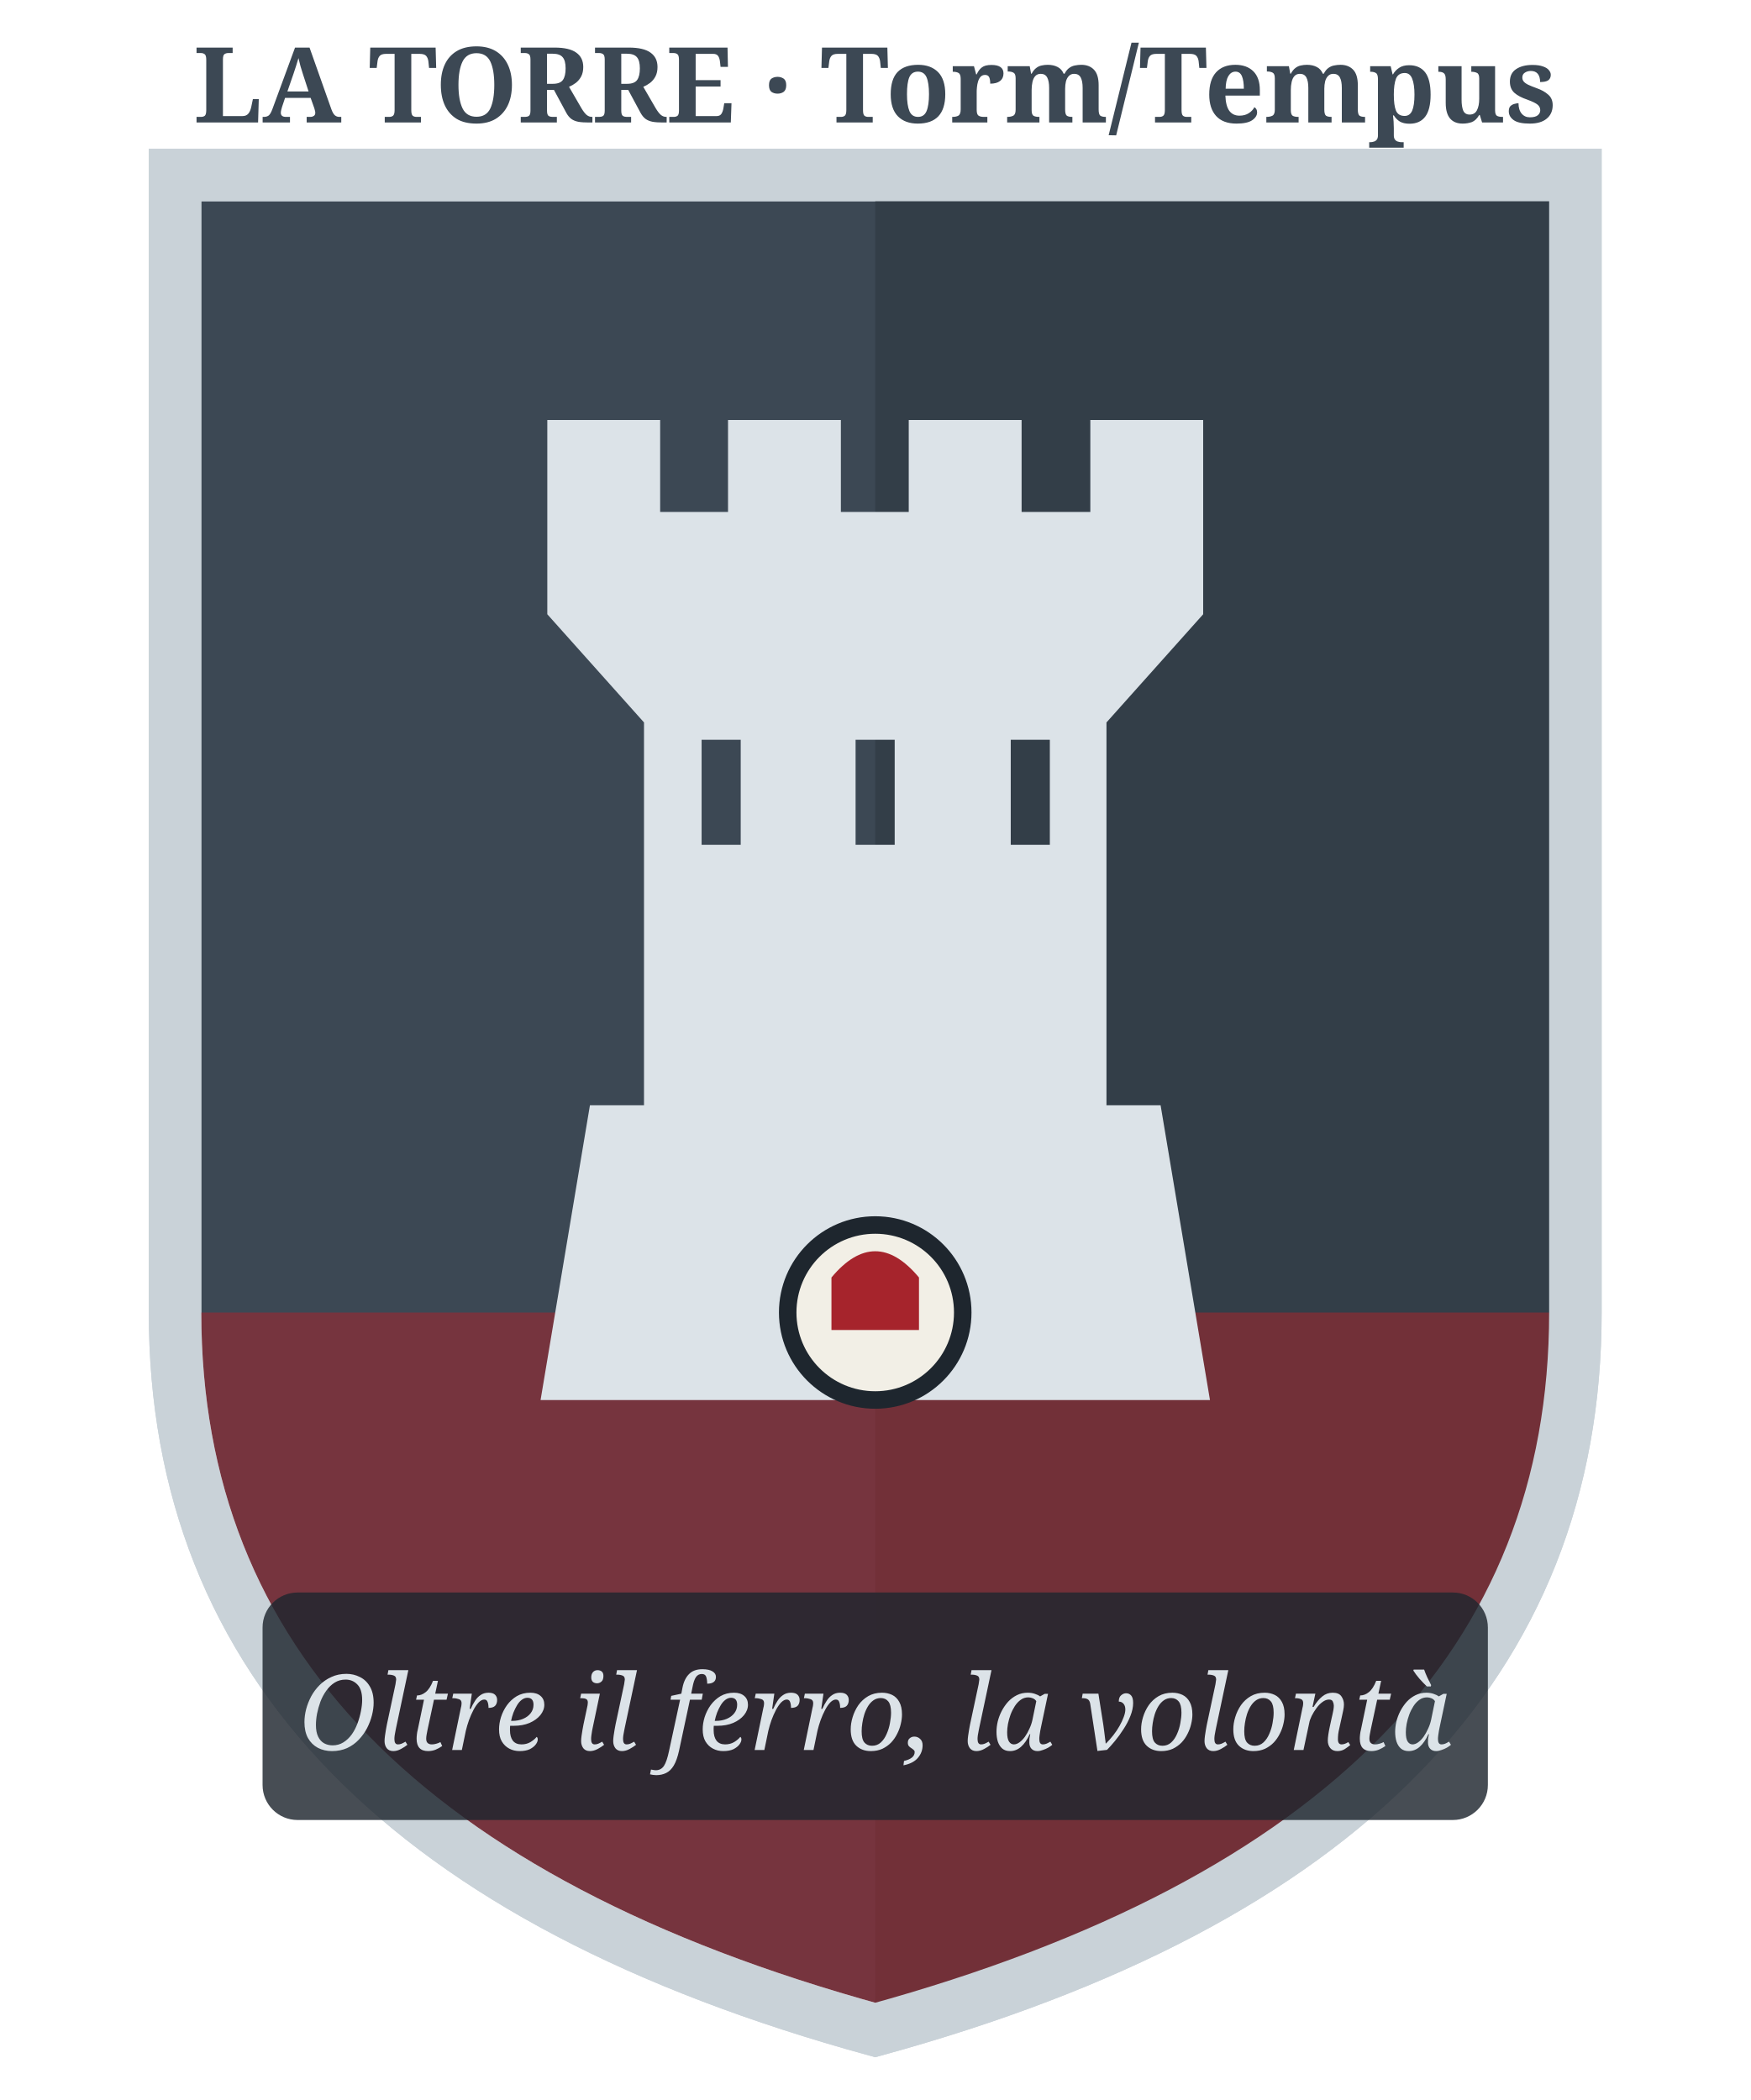
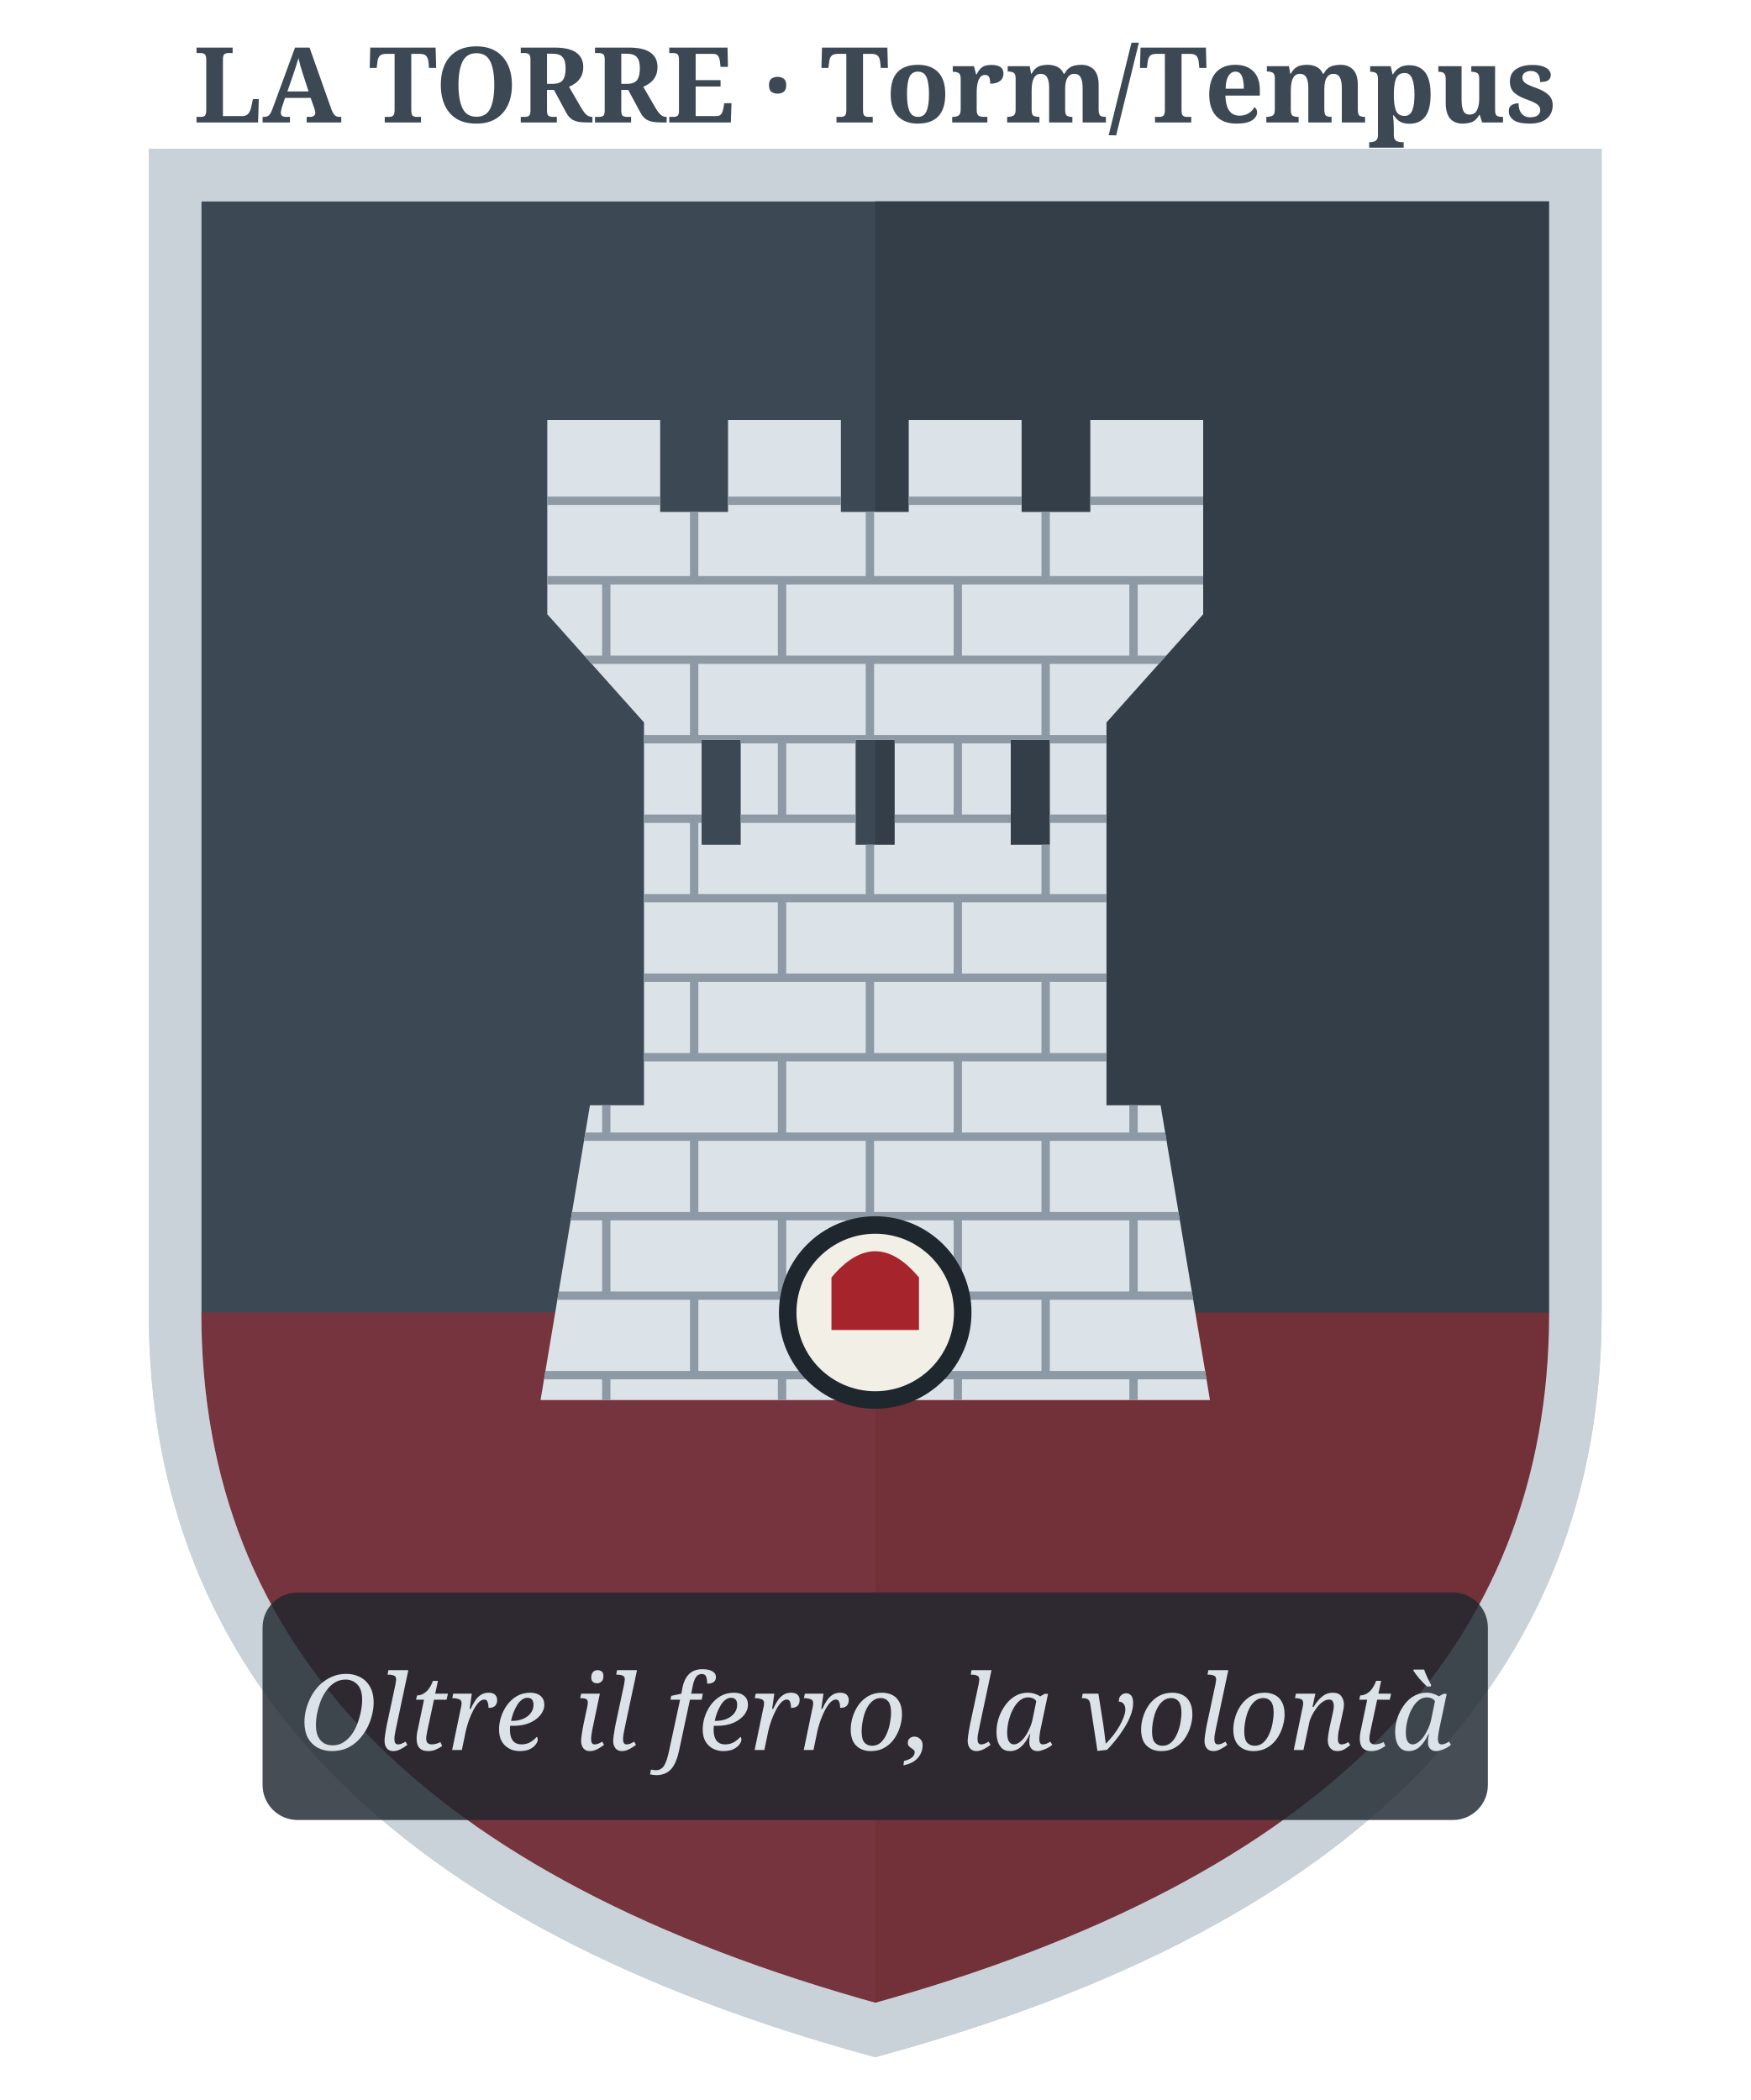
<svg xmlns="http://www.w3.org/2000/svg" viewBox="0 0 200 240" width="200" height="240" role="img" aria-label="Stemma Contrada della Torre — distretto The Iron Bastion">
  <defs>
    <clipPath id="t2">
      <path d="M20 20 H180 V150 Q180 210 100 232 Q20 210 20 150 Z" />
+     </clipPath>
+     <clipPath id="t2-conci">
+       <path d="M97.812 23.375v92.875l46.22 51.72V351h-25.845L94.594 491.906H414.53L390.938 351h-25.875V167.97l46.22-51.72V23.375h-53.938v43.97H324.5v-43.97h-53.938v43.97h-32.437v-43.97h-53.938v43.97H151.75v-43.97H97.812zm73.75 152.875h18.688v50.22h-18.688v-50.22zm73.594 0h18.688v50.22h-18.688v-50.22zm74.156 0H338v50.22h-18.688v-50.22z" />
    </clipPath>
  </defs>
  <path d="M20 20 H180 V150 Q180 210 100 232 Q20 210 20 150 Z" fill="#3c4854" stroke="#c9d2d8" stroke-width="6" />
  <g clip-path="url(#t2)">
    <path d="M100 20 L180 20 V150 Q180 210 100 232 Z" fill="#333e48" />
    <path d="M20 150 Q20 210 100 232 Q180 210 180 150 Z" fill="#a6242c" opacity="0.55" />
-     <g fill="#dce3e8">
-       <g transform="translate(39.15 42.41) scale(0.23906)">
-         <path d="M97.812 23.375v92.875l46.22 51.72V351h-25.845L94.594 491.906H414.53L390.938 351h-25.875V167.97l46.22-51.72V23.375h-53.938v43.97H324.5v-43.97h-53.938v43.97h-32.437v-43.97h-53.938v43.97H151.75v-43.97H97.812zm73.75 152.875h18.688v50.22h-18.688v-50.22zm73.594 0h18.688v50.22h-18.688v-50.22zm74.156 0H338v50.22h-18.688v-50.22z" />
+     <g transform="translate(39.15 42.41) scale(0.23906)">
+       <path d="M97.812 23.375v92.875l46.22 51.72V351h-25.845L94.594 491.906H414.53L390.938 351h-25.875V167.97l46.22-51.72V23.375h-53.938v43.97H324.5v-43.97h-53.938v43.97h-32.437v-43.97h-53.938v43.97H151.75v-43.97H97.812zm73.75 152.875h18.688v50.22h-18.688v-50.22zm73.594 0h18.688v50.22h-18.688v-50.22zm74.156 0H338v50.22h-18.688v-50.22z" fill="#dce3e8" />
+       <g clip-path="url(#t2-conci)" stroke="#8d9aa6" stroke-width="4" fill="none">
+         <line x1="80" y1="62" x2="430" y2="62" />
+         <line x1="84" y1="62" x2="84" y2="100" />
+         <line x1="168" y1="62" x2="168" y2="100" />
+         <line x1="252" y1="62" x2="252" y2="100" />
+         <line x1="336" y1="62" x2="336" y2="100" />
+         <line x1="420" y1="62" x2="420" y2="100" />
+         <line x1="80" y1="100" x2="430" y2="100" />
+         <line x1="126" y1="100" x2="126" y2="138" />
+         <line x1="210" y1="100" x2="210" y2="138" />
+         <line x1="294" y1="100" x2="294" y2="138" />
+         <line x1="378" y1="100" x2="378" y2="138" />
+         <line x1="80" y1="138" x2="430" y2="138" />
+         <line x1="84" y1="138" x2="84" y2="176" />
+         <line x1="168" y1="138" x2="168" y2="176" />
+         <line x1="252" y1="138" x2="252" y2="176" />
+         <line x1="336" y1="138" x2="336" y2="176" />
+         <line x1="420" y1="138" x2="420" y2="176" />
+         <line x1="80" y1="176" x2="430" y2="176" />
+         <line x1="126" y1="176" x2="126" y2="214" />
+         <line x1="210" y1="176" x2="210" y2="214" />
+         <line x1="294" y1="176" x2="294" y2="214" />
+         <line x1="378" y1="176" x2="378" y2="214" />
+         <line x1="80" y1="214" x2="430" y2="214" />
+         <line x1="84" y1="214" x2="84" y2="252" />
+         <line x1="168" y1="214" x2="168" y2="252" />
+         <line x1="252" y1="214" x2="252" y2="252" />
+         <line x1="336" y1="214" x2="336" y2="252" />
+         <line x1="420" y1="214" x2="420" y2="252" />
+         <line x1="80" y1="252" x2="430" y2="252" />
+         <line x1="126" y1="252" x2="126" y2="290" />
+         <line x1="210" y1="252" x2="210" y2="290" />
+         <line x1="294" y1="252" x2="294" y2="290" />
+         <line x1="378" y1="252" x2="378" y2="290" />
+         <line x1="80" y1="290" x2="430" y2="290" />
+         <line x1="84" y1="290" x2="84" y2="328" />
+         <line x1="168" y1="290" x2="168" y2="328" />
+         <line x1="252" y1="290" x2="252" y2="328" />
+         <line x1="336" y1="290" x2="336" y2="328" />
+         <line x1="420" y1="290" x2="420" y2="328" />
+         <line x1="80" y1="328" x2="430" y2="328" />
+         <line x1="126" y1="328" x2="126" y2="366" />
+         <line x1="210" y1="328" x2="210" y2="366" />
+         <line x1="294" y1="328" x2="294" y2="366" />
+         <line x1="378" y1="328" x2="378" y2="366" />
+         <line x1="80" y1="366" x2="430" y2="366" />
+         <line x1="84" y1="366" x2="84" y2="404" />
+         <line x1="168" y1="366" x2="168" y2="404" />
+         <line x1="252" y1="366" x2="252" y2="404" />
+         <line x1="336" y1="366" x2="336" y2="404" />
+         <line x1="420" y1="366" x2="420" y2="404" />
+         <line x1="80" y1="404" x2="430" y2="404" />
+         <line x1="126" y1="404" x2="126" y2="442" />
+         <line x1="210" y1="404" x2="210" y2="442" />
+         <line x1="294" y1="404" x2="294" y2="442" />
+         <line x1="378" y1="404" x2="378" y2="442" />
+         <line x1="80" y1="442" x2="430" y2="442" />
+         <line x1="84" y1="442" x2="84" y2="480" />
+         <line x1="168" y1="442" x2="168" y2="480" />
+         <line x1="252" y1="442" x2="252" y2="480" />
+         <line x1="336" y1="442" x2="336" y2="480" />
+         <line x1="420" y1="442" x2="420" y2="480" />
+         <line x1="80" y1="480" x2="430" y2="480" />
+         <line x1="126" y1="480" x2="126" y2="518" />
+         <line x1="210" y1="480" x2="210" y2="518" />
+         <line x1="294" y1="480" x2="294" y2="518" />
+         <line x1="378" y1="480" x2="378" y2="518" />
      </g>
    </g>
    <circle cx="100" cy="150" r="10" fill="#f2efe6" stroke="#1e262e" stroke-width="2" />
    <path d="M95 146 q5 -6 10 0 v6 h-10 z" fill="#a6242c" />
  </g>
  <path d="M20 20 H180 V150 Q180 210 100 232 Q20 210 20 150 Z" fill="none" stroke="#c9d2d8" stroke-width="6" />
  <rect x="30" y="182" width="140" height="26" rx="4" fill="#1e262e" opacity="0.82" />
  <text x="100" y="200" font-family="Georgia,serif" font-size="12" fill="#dce3e8" text-anchor="middle" font-style="italic">Oltre il ferro, la volontà</text>
  <text x="100" y="14" font-family="Georgia,serif" font-size="12" fill="#3c4854" text-anchor="middle" font-weight="bold">LA TORRE · Torm/Tempus</text>
</svg>
